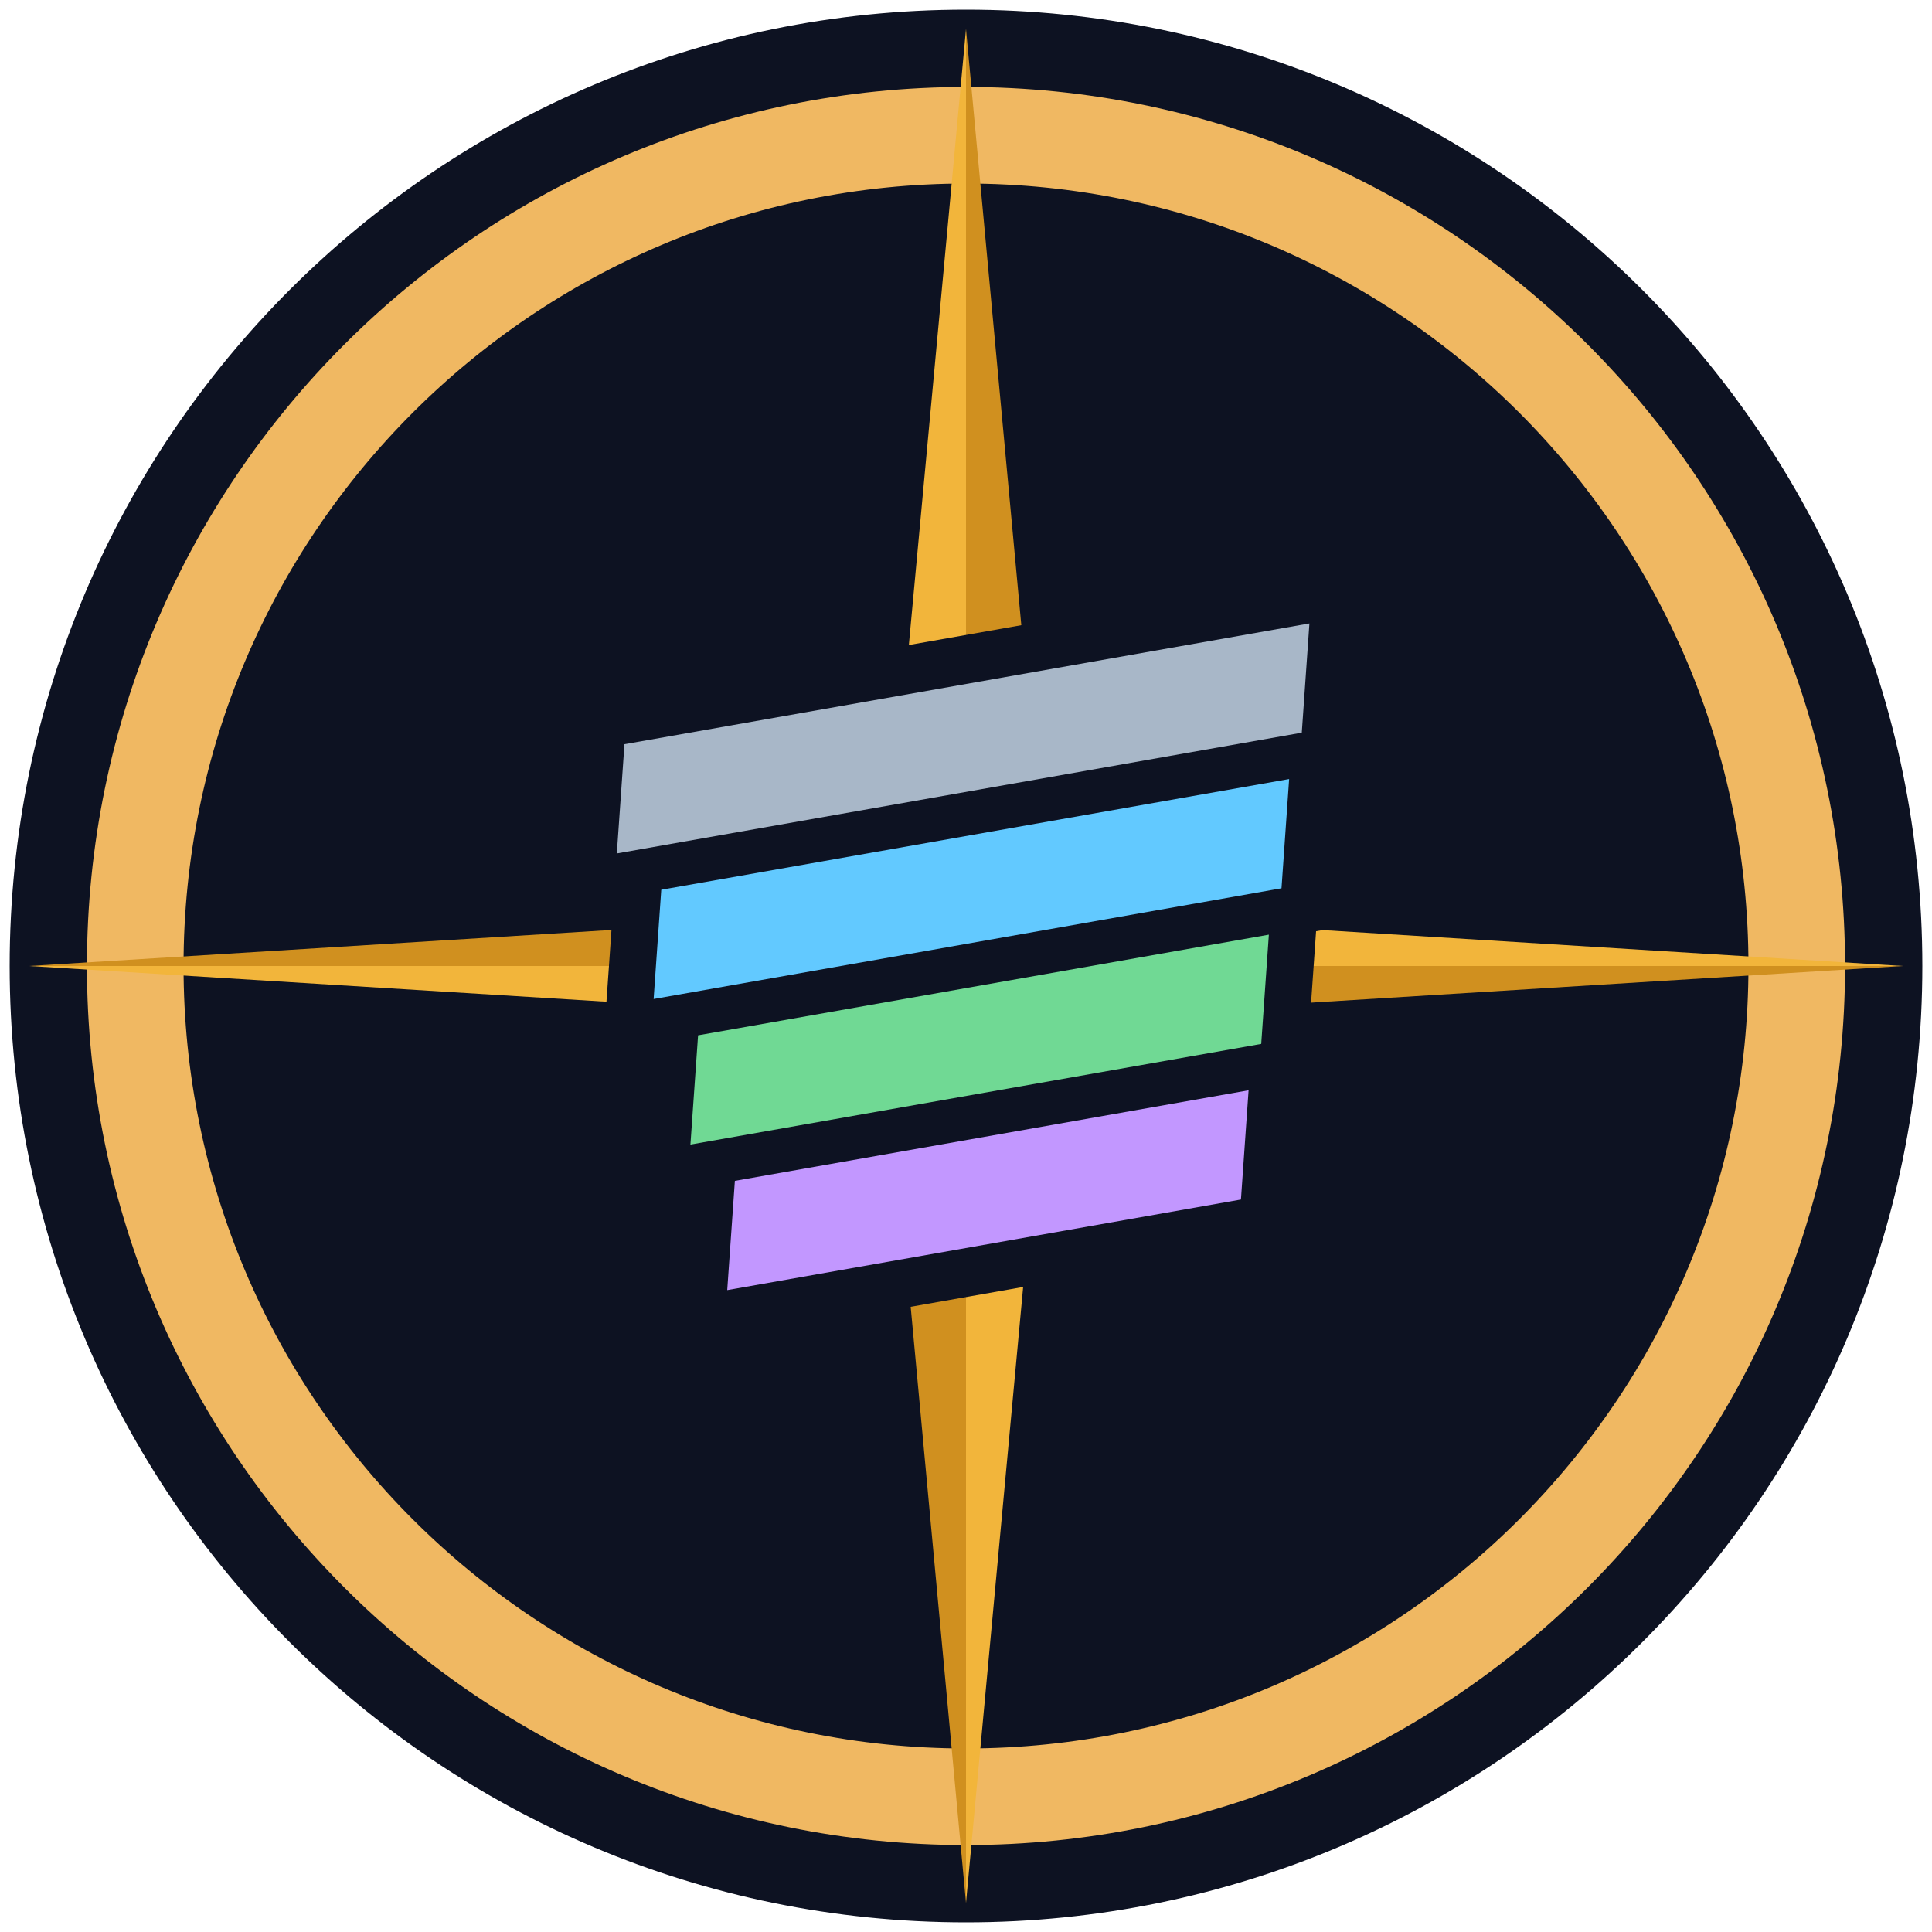
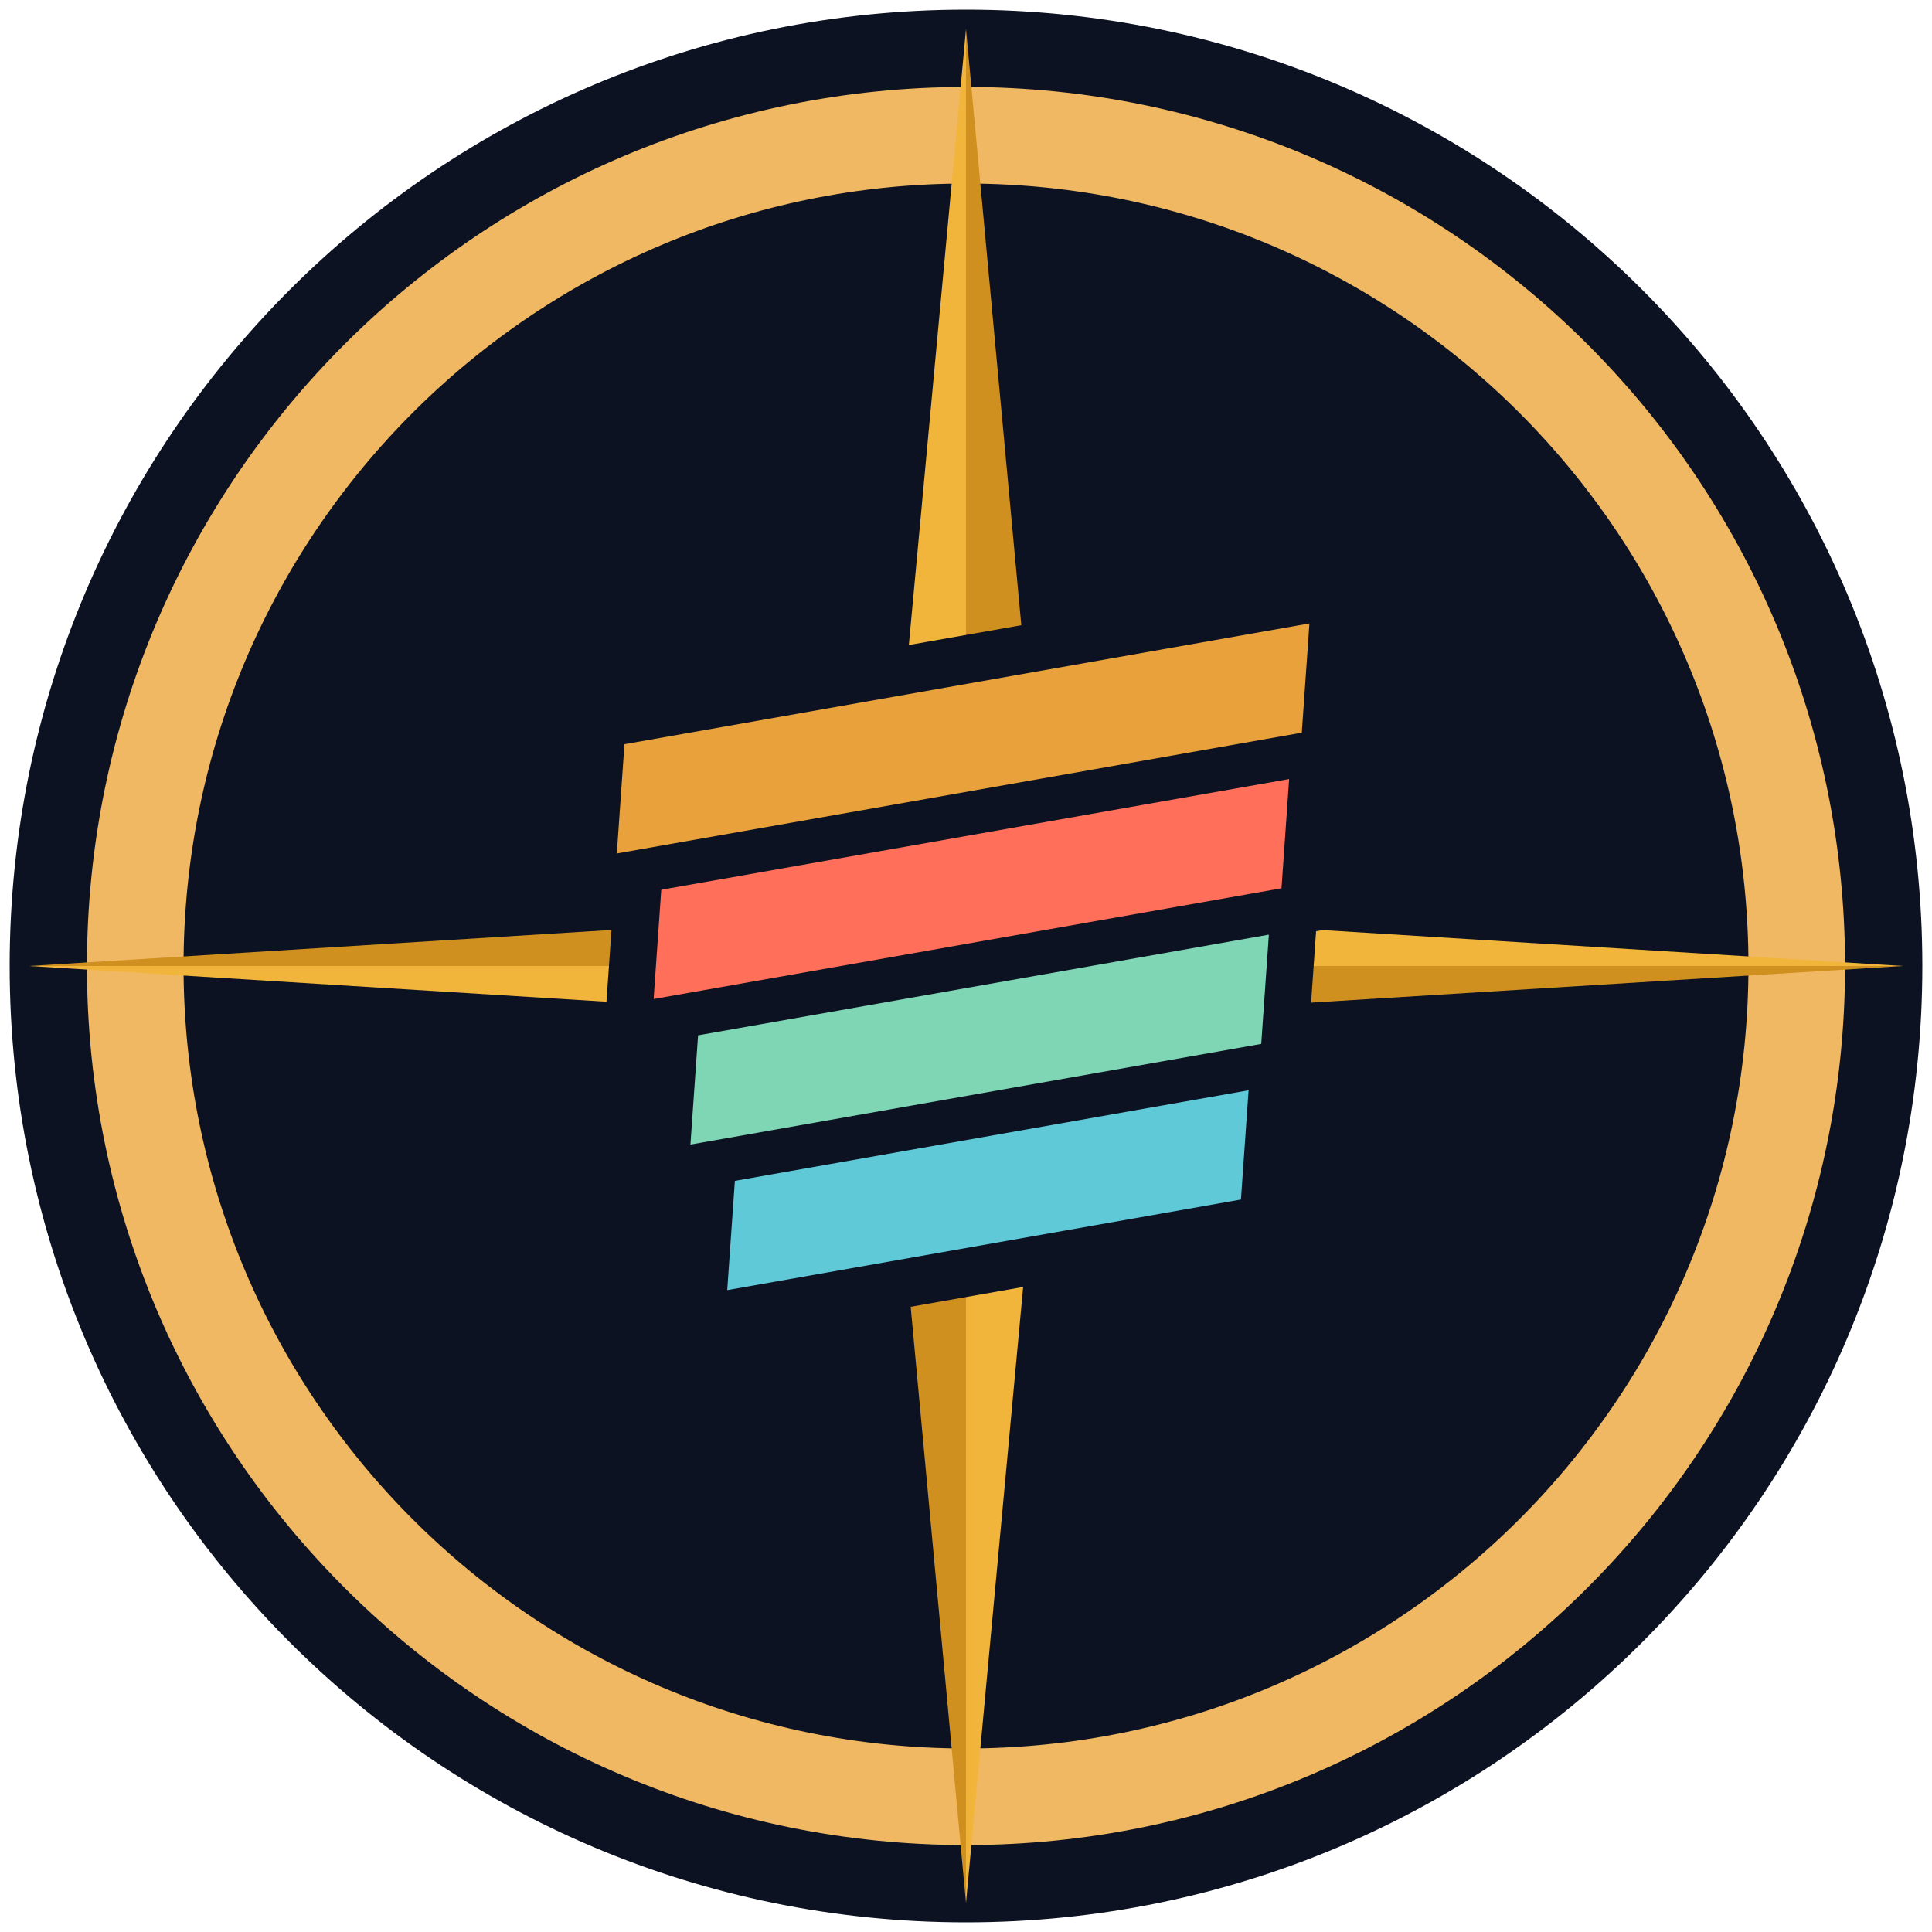
<svg xmlns="http://www.w3.org/2000/svg" viewBox="0 0 200 200" role="img" aria-label="Heirs Ad Astra">
  <circle cx="100" cy="100" r="99" fill="#0d1222" />
  <circle cx="100" cy="100" r="86" fill="none" stroke="#f0b862" stroke-width="10" />
  <g>
    <path fill="#f2b53b" d="M100 3L100 100L91 100Z" />
    <path fill="#d0901f" d="M100 3L100 100L109 100Z" />
    <path fill="#f2b53b" d="M100 197L100 100L109 100Z" />
    <path fill="#d0901f" d="M100 197L100 100L91 100Z" />
    <path fill="#f2b53b" d="M197 100L100 100L100 94Z" />
    <path fill="#d0901f" d="M197 100L100 100L100 106Z" />
    <path fill="#f2b53b" d="M3 100L100 100L100 106Z" />
    <path fill="#d0901f" d="M3 100L100 100L100 94Z" />
  </g>
  <g transform="translate(100 100) rotate(-10) skewX(-14)">
    <g fill="#0d1222">
      <rect x="-43" y="-33.75" width="82" height="21" />
      <rect x="-38" y="-18.25" width="76" height="21" />
      <rect x="-33" y="-2.75" width="70" height="21" />
      <rect x="-28" y="12.75" width="64" height="21" />
    </g>
-     <rect fill="#a8b7c8" x="-38" y="-28.75" width="72" height="11" />
-     <rect fill="#62c9ff" x="-33" y="-13.25" width="66" height="11" />
-     <rect fill="#70d994" x="-28" y="2.25" width="60" height="11" />
-     <rect fill="#c297ff" x="-23" y="17.75" width="54" height="11" />
+     <rect fill="#e9a23b" x="-38" y="-28.75" width="72" height="11" />
+     <rect fill="#ff6f59" x="-33" y="-13.25" width="66" height="11" />
+     <rect fill="#7fd6b5" x="-28" y="2.25" width="60" height="11" />
+     <rect fill="#5fc9d8" x="-23" y="17.75" width="54" height="11" />
  </g>
</svg>
